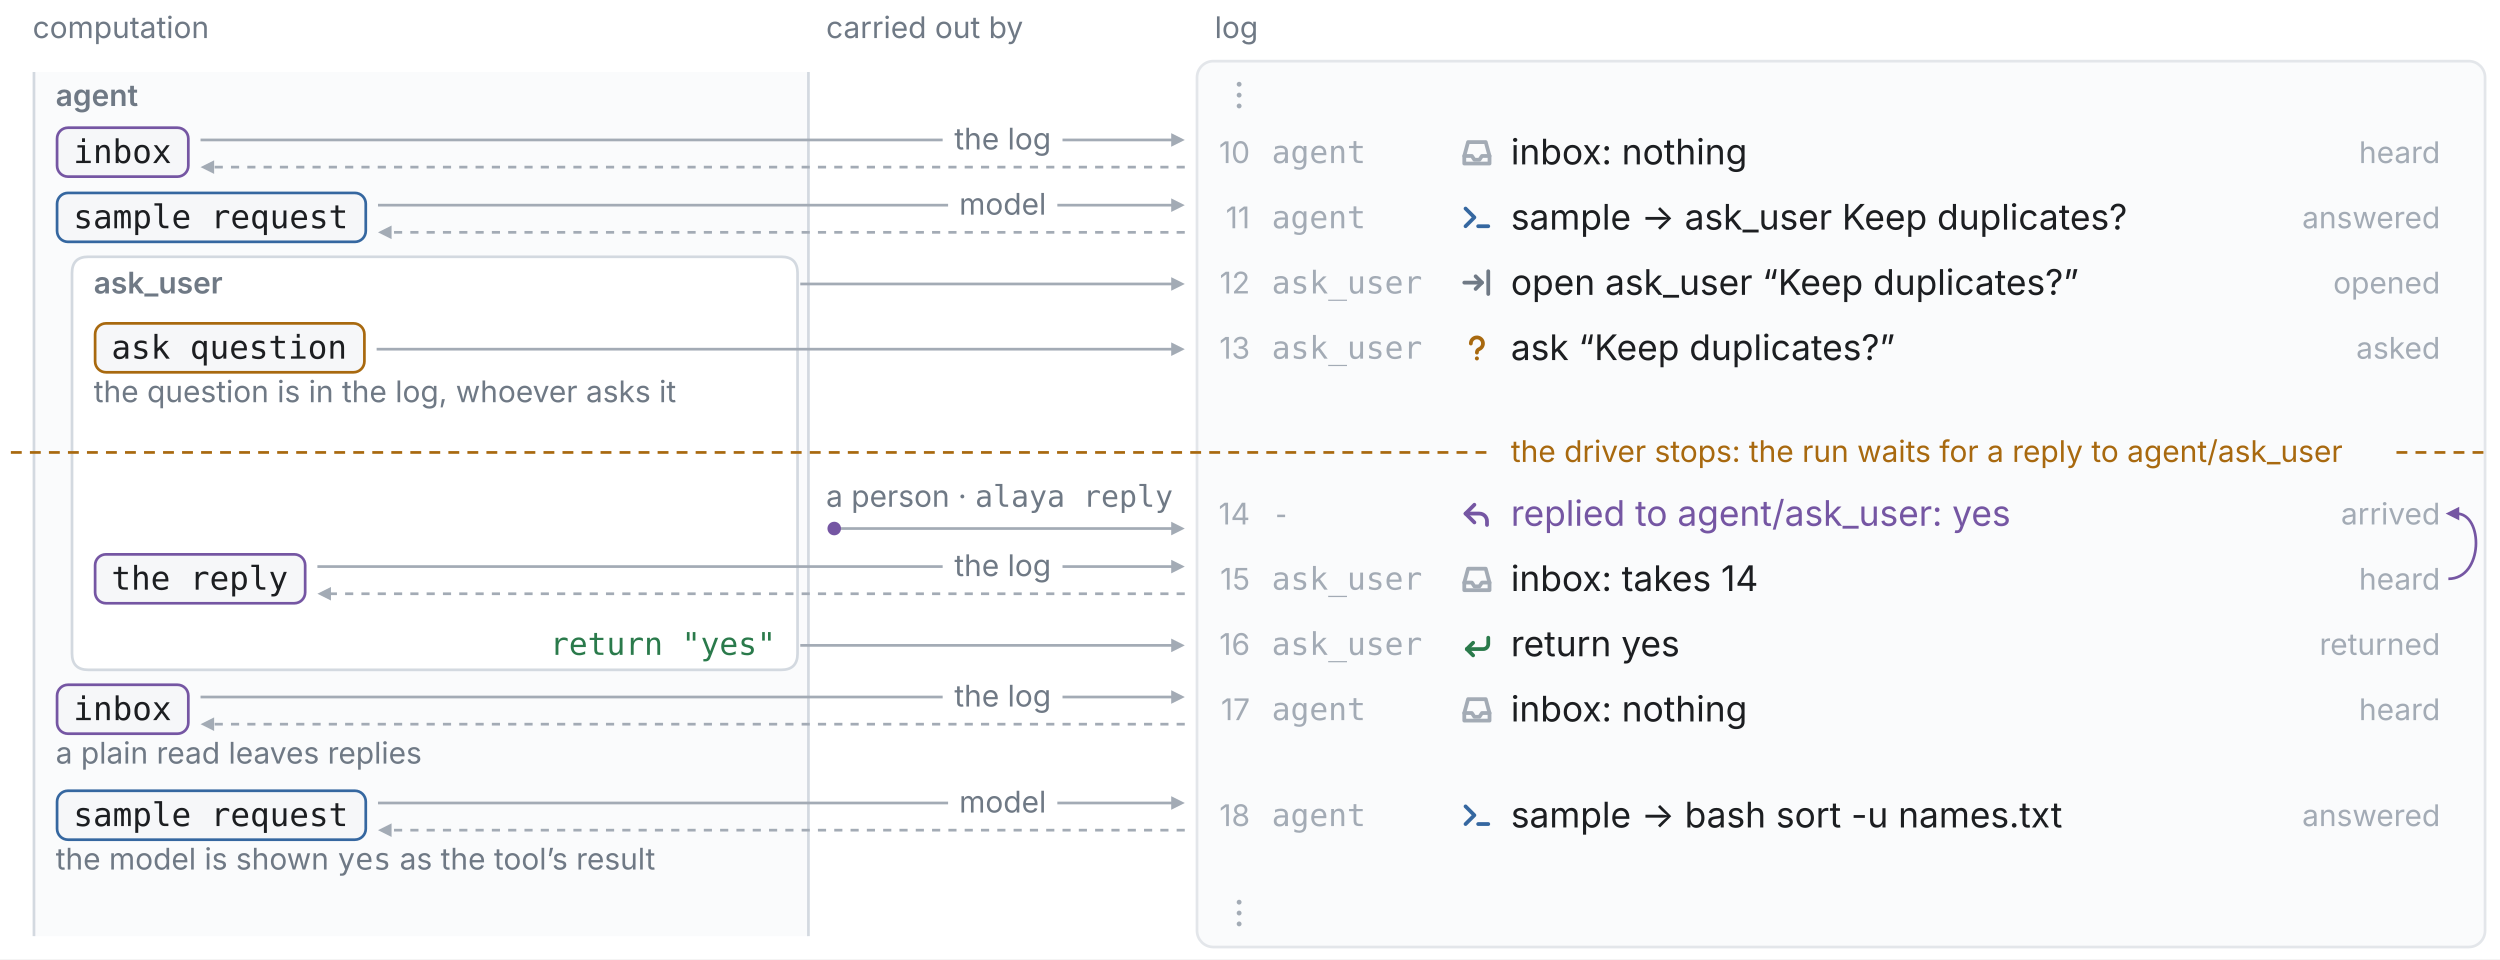
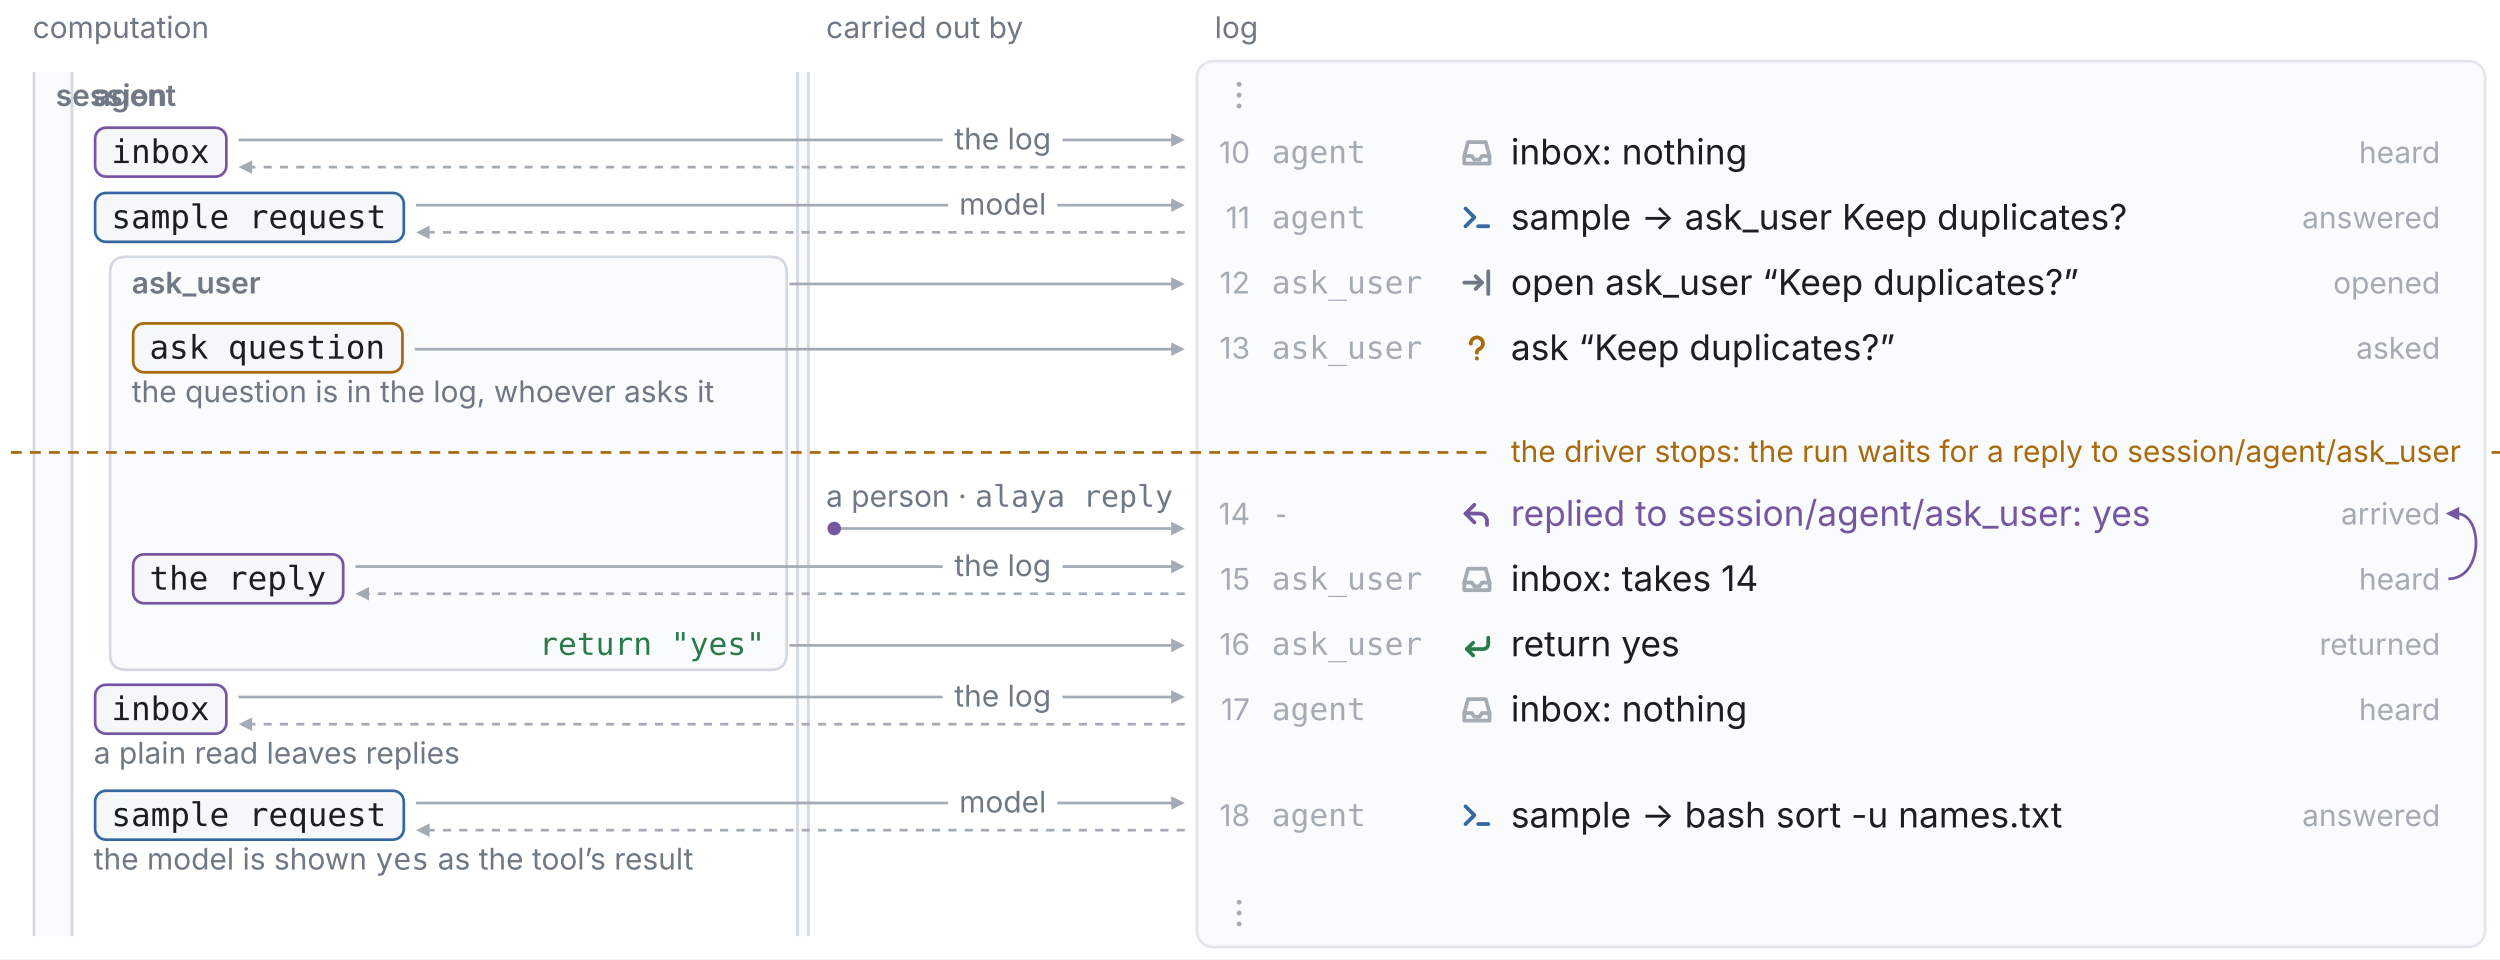
<svg xmlns="http://www.w3.org/2000/svg" viewBox="0 0 920 353" width="920" height="353">
  <style>text{font-family:-apple-system, BlinkMacSystemFont, 'Segoe UI', system-ui, sans-serif;font-size:13px;fill:#1c1e21}.m{font-family:ui-monospace, SFMono-Regular, Menlo, Consolas, monospace}.s{font-size:11px;fill:#6f7985}.f{font-size:11px;fill:#a3abb5}.b{font-weight:600}.n{font-variant-numeric:tabular-nums}.fr{font-family:ui-monospace, SFMono-Regular, Menlo, Consolas, monospace;font-size:11.5px;fill:#a3abb5}.ch{font-family:ui-monospace, SFMono-Regular, Menlo, Consolas, monospace;font-size:12px}.e{font-family:ui-monospace, SFMono-Regular, Menlo, Consolas, monospace;font-size:11.5px}.a{stroke:#a3abb5;fill:none}.d{stroke-dasharray:3 3}.bx{stroke:#d3d9e0;fill:none}</style>
  <rect width="920" height="353" fill="#fff" />
  <text x="12" y="14" class="s">computation</text>
  <text x="304" y="14" class="s">carried out by</text>
  <text x="447" y="14" class="s">log</text>
  <rect x="440.5" y="22.5" width="474" height="326" rx="6" fill="#fafbfc" stroke="#e3e6ea" />
  <path fill="#fafbfc" d="M12.5,344.5V26.5H297.5V344.5H12.5Z" />
  <path class="bx" d="M12.5,344.5V26.5M297.5,26.5V344.5" />
-   <path fill="#fff" d="M26.5,240.5V100.5Q26.5,94.5 32.5,94.5H287.5Q293.5,94.5 293.5,100.5V240.5Q293.5,246.5 287.5,246.5H32.5Q26.5,246.5 26.5,240.5Z" />
-   <path class="bx" d="M26.5,240.5V100.5Q26.5,94.5 32.5,94.5H287.5Q293.5,94.5 293.5,100.5V240.5Q293.5,246.5 287.5,246.5H32.5Q26.5,246.5 26.5,240.5" />
-   <text x="20.5" y="39" class="s b">agent</text>
+   <path fill="#fff" d="M26.5,344.5V26.5H293.5V344.5H26.5Z" />
+   <path class="bx" d="M26.5,344.5V26.5M293.5,26.5V344.5" />
+   <path fill="#fafbfc" d="M40.5,240.5V100.5Q40.5,94.5 46.5,94.5H283.5Q289.5,94.5 289.5,100.5V240.5Q289.5,246.5 283.5,246.5H46.5Q40.5,246.5 40.5,240.5Z" />
+   <path class="bx" d="M40.5,240.5V100.5Q40.5,94.5 46.5,94.5H283.5Q289.5,94.5 289.5,100.5V240.5Q289.5,246.5 283.5,246.5H46.5Q40.5,246.5 40.5,240.5" />
+   <text x="20.5" y="39" class="s b">session</text>
+   <text x="34.5" y="39" class="s b">agent</text>
  <circle cx="456" cy="31" r="0.9" fill="#a3abb5" />
  <circle cx="456" cy="35" r="0.9" fill="#a3abb5" />
  <circle cx="456" cy="39" r="0.9" fill="#a3abb5" />
  <text x="460" y="60" class="f n" text-anchor="end">10</text>
  <text x="468" y="60" class="fr">agent</text>
  <g transform="translate(537,49.5) scale(0.9286)" stroke="#a3abb5" fill="#a3abb5" stroke-width="1.5" stroke-linecap="round" stroke-linejoin="round">
    <path d="M2 8.5h3l1 1.5h2l1-1.5h3" fill="none" />
    <path d="M2 8.5L3.5 3h7L12 8.5v3H2z" fill="none" />
  </g>
  <text x="556" y="60.5">inbox: nothing</text>
  <text x="898" y="60" class="f" text-anchor="end">heard</text>
-   <rect x="21.0" y="47.0" width="48.3" height="18" rx="4" fill="#f6f7f9" stroke="#7556a3" />
-   <text x="27" y="60" class="ch">inbox</text>
-   <path class="a" d="M73.8,51.5H432" />
+   <rect x="35.0" y="47.0" width="48.3" height="18" rx="4" fill="#f6f7f9" stroke="#7556a3" />
+   <text x="41" y="60" class="ch">inbox</text>
+   <path class="a" d="M87.8,51.5H432" />
  <path fill="#a3abb5" d="M436,51.5l-5,-2.5v5z" />
  <rect x="346.9" y="45.0" width="44.1" height="13" fill="#fff" />
  <text x="369" y="55" class="s" text-anchor="middle">the log</text>
-   <path class="a d" d="M436,61.5H77.8" />
-   <path fill="#a3abb5" d="M73.8,61.5l5,-2.5v5z" />
+   <path class="a d" d="M436,61.5H91.8" />
+   <path fill="#a3abb5" d="M87.8,61.5l5,-2.5v5z" />
  <text x="460" y="84" class="f n" text-anchor="end">11</text>
  <text x="468" y="84" class="fr">agent</text>
  <g transform="translate(537,73.5) scale(0.9286)" stroke="#3567a0" fill="#3567a0" stroke-width="1.5" stroke-linecap="round" stroke-linejoin="round">
    <path d="M2.5 3.5L6 7l-3.5 3.5" fill="none" />
    <path d="M7.5 10.5h4" fill="none" />
  </g>
  <text x="556" y="84.5">sample → ask_user Keep duplicates?</text>
  <text x="898" y="84" class="f" text-anchor="end">answered</text>
-   <rect x="21.0" y="71.0" width="113.6" height="18" rx="4" fill="#f6f7f9" stroke="#3567a0" />
-   <text x="27" y="84" class="ch">sample request</text>
-   <path class="a" d="M139.1,75.5H432" />
+   <rect x="35.0" y="71.0" width="113.6" height="18" rx="4" fill="#f6f7f9" stroke="#3567a0" />
+   <text x="41" y="84" class="ch">sample request</text>
+   <path class="a" d="M153.1,75.5H432" />
  <path fill="#a3abb5" d="M436,75.5l-5,-2.5v5z" />
  <rect x="348.9" y="69.0" width="40.2" height="13" fill="#fff" />
  <text x="369" y="79" class="s" text-anchor="middle">model</text>
-   <path class="a d" d="M436,85.5H143.1" />
-   <path fill="#a3abb5" d="M139.1,85.5l5,-2.5v5z" />
+   <path class="a d" d="M436,85.5H157.1" />
+   <path fill="#a3abb5" d="M153.1,85.5l5,-2.5v5z" />
  <text x="460" y="108" class="f n" text-anchor="end">12</text>
  <text x="468" y="108" class="fr">ask_user</text>
  <g transform="translate(537,97.5) scale(0.9286)" stroke="#6f7985" fill="#6f7985" stroke-width="1.5" stroke-linecap="round" stroke-linejoin="round">
    <path d="M2 7h7" fill="none" />
    <path d="M6.5 4.5L9 7l-2.5 2.5" fill="none" />
    <path d="M11.5 2.5v9" fill="none" />
  </g>
  <text x="556" y="108.5">open ask_user “Keep duplicates?”</text>
  <text x="898" y="108" class="f" text-anchor="end">opened</text>
-   <text x="34.5" y="108" class="s b">ask_user</text>
-   <path class="a" d="M294.5,104.5H432" />
+   <text x="48.5" y="108" class="s b">ask_user</text>
+   <path class="a" d="M290.5,104.5H432" />
  <path fill="#a3abb5" d="M436,104.5l-5,-2.5v5z" />
  <text x="460" y="132" class="f n" text-anchor="end">13</text>
  <text x="468" y="132" class="fr">ask_user</text>
  <g transform="translate(537,121.5) scale(0.9286)" stroke="#a8690f" fill="#a8690f" stroke-width="1.5" stroke-linecap="round" stroke-linejoin="round">
    <path d="M4.6 5.3a2.4 2.4 0 1 1 3.3 2.2c-.6.3-.9.7-.9 1.4" fill="none" />
    <circle cx="7" cy="11.2" r=".8" stroke="none" />
  </g>
  <text x="556" y="132.5">ask “Keep duplicates?”</text>
  <text x="898" y="132" class="f" text-anchor="end">asked</text>
-   <rect x="35.0" y="119.0" width="99.1" height="18" rx="4" fill="#f6f7f9" stroke="#a8690f" />
-   <text x="41" y="132" class="ch">ask question</text>
-   <path class="a" d="M138.6,128.5H432" />
+   <rect x="49.0" y="119.0" width="99.1" height="18" rx="4" fill="#f6f7f9" stroke="#a8690f" />
+   <text x="55" y="132" class="ch">ask question</text>
+   <path class="a" d="M152.6,128.5H432" />
  <path fill="#a3abb5" d="M436,128.5l-5,-2.5v5z" />
-   <text x="34.5" y="148" class="s">the question is in the log, whoever asks it</text>
-   <path stroke="#a8690f" stroke-dasharray="4 3" d="M4,166.5H548M881.9,166.5H914" />
-   <text x="556" y="170" class="s" style="fill:#a8690f">the driver stops: the run waits for a reply to agent/ask_user</text>
+   <text x="48.5" y="148" class="s">the question is in the log, whoever asks it</text>
+   <path stroke="#a8690f" stroke-dasharray="4 3" d="M4,166.5H548M927.9,166.5H914" />
+   <text x="556" y="170" class="s" style="fill:#a8690f">the driver stops: the run waits for a reply to session/agent/ask_user</text>
  <text x="460" y="193" class="f n" text-anchor="end">14</text>
  <text x="468" y="193" class="fr">-</text>
  <g transform="translate(537,182.5) scale(0.9286)" stroke="#7556a3" fill="#7556a3" stroke-width="1.5" stroke-linecap="round" stroke-linejoin="round">
    <path d="M6 3.5L2.5 7 6 10.5" fill="none" />
    <path d="M2.5 7h5.5a3 3 0 0 1 3 3v1.5" fill="none" />
  </g>
-   <text x="556" y="193.5" style="fill:#7556a3">replied to agent/ask_user: yes</text>
+   <text x="556" y="193.5" style="fill:#7556a3">replied to session/agent/ask_user: yes</text>
  <text x="898" y="193" class="f" text-anchor="end">arrived</text>
  <text x="304" y="186.5" class="s">a person · <tspan class="m">alaya reply</tspan>
  </text>
  <path class="a" d="M307,194.5H432" />
  <path fill="#a3abb5" d="M436,194.5l-5,-2.5v5z" />
  <circle cx="307" cy="194.5" r="2.5" fill="#7556a3" />
  <text x="460" y="217" class="f n" text-anchor="end">15</text>
  <text x="468" y="217" class="fr">ask_user</text>
  <g transform="translate(537,206.5) scale(0.9286)" stroke="#a3abb5" fill="#a3abb5" stroke-width="1.5" stroke-linecap="round" stroke-linejoin="round">
    <path d="M2 8.5h3l1 1.5h2l1-1.5h3" fill="none" />
    <path d="M2 8.5L3.5 3h7L12 8.5v3H2z" fill="none" />
  </g>
  <text x="556" y="217.5">inbox: takes 14</text>
  <text x="898" y="217" class="f" text-anchor="end">heard</text>
-   <rect x="35.0" y="204.0" width="77.3" height="18" rx="4" fill="#f6f7f9" stroke="#7556a3" />
-   <text x="41" y="217" class="ch">the reply</text>
-   <path class="a" d="M116.8,208.5H432" />
+   <rect x="49.0" y="204.0" width="77.3" height="18" rx="4" fill="#f6f7f9" stroke="#7556a3" />
+   <text x="55" y="217" class="ch">the reply</text>
+   <path class="a" d="M130.8,208.5H432" />
  <path fill="#a3abb5" d="M436,208.5l-5,-2.5v5z" />
  <rect x="346.9" y="202.0" width="44.1" height="13" fill="#fff" />
  <text x="369" y="212" class="s" text-anchor="middle">the log</text>
-   <path class="a d" d="M436,218.5H120.8" />
-   <path fill="#a3abb5" d="M116.8,218.5l5,-2.5v5z" />
+   <path class="a d" d="M436,218.5H134.8" />
+   <path fill="#a3abb5" d="M130.8,218.5l5,-2.5v5z" />
  <text x="460" y="241" class="f n" text-anchor="end">16</text>
  <text x="468" y="241" class="fr">ask_user</text>
  <g transform="translate(537,230.5) scale(0.9286)" stroke="#2a7a4b" fill="#2a7a4b" stroke-width="1.5" stroke-linecap="round" stroke-linejoin="round">
    <path d="M11.5 4.5v2.5a2 2 0 0 1-2 2H3" fill="none" />
    <path d="M5.5 6.5L3 9l2.5 2.5" fill="none" />
  </g>
  <text x="556" y="241.5">return yes</text>
  <text x="898" y="241" class="f" text-anchor="end">returned</text>
-   <text x="285.5" y="241" class="e" style="fill:#2a7a4b" text-anchor="end">return "yes"</text>
-   <path class="a" d="M294.5,237.5H432" />
+   <text x="281.5" y="241" class="e" style="fill:#2a7a4b" text-anchor="end">return "yes"</text>
+   <path class="a" d="M290.5,237.5H432" />
  <path fill="#a3abb5" d="M436,237.5l-5,-2.5v5z" />
  <text x="460" y="265" class="f n" text-anchor="end">17</text>
  <text x="468" y="265" class="fr">agent</text>
  <g transform="translate(537,254.5) scale(0.9286)" stroke="#a3abb5" fill="#a3abb5" stroke-width="1.5" stroke-linecap="round" stroke-linejoin="round">
    <path d="M2 8.5h3l1 1.5h2l1-1.5h3" fill="none" />
    <path d="M2 8.5L3.5 3h7L12 8.5v3H2z" fill="none" />
  </g>
  <text x="556" y="265.5">inbox: nothing</text>
  <text x="898" y="265" class="f" text-anchor="end">heard</text>
-   <rect x="21.0" y="252.0" width="48.3" height="18" rx="4" fill="#f6f7f9" stroke="#7556a3" />
-   <text x="27" y="265" class="ch">inbox</text>
-   <path class="a" d="M73.8,256.5H432" />
+   <rect x="35.0" y="252.0" width="48.3" height="18" rx="4" fill="#f6f7f9" stroke="#7556a3" />
+   <text x="41" y="265" class="ch">inbox</text>
+   <path class="a" d="M87.8,256.5H432" />
  <path fill="#a3abb5" d="M436,256.5l-5,-2.5v5z" />
  <rect x="346.9" y="250.0" width="44.1" height="13" fill="#fff" />
  <text x="369" y="260" class="s" text-anchor="middle">the log</text>
-   <path class="a d" d="M436,266.5H77.8" />
-   <path fill="#a3abb5" d="M73.8,266.5l5,-2.5v5z" />
-   <text x="20.5" y="281" class="s">a plain read leaves replies</text>
+   <path class="a d" d="M436,266.5H91.8" />
+   <path fill="#a3abb5" d="M87.8,266.5l5,-2.5v5z" />
+   <text x="34.5" y="281" class="s">a plain read leaves replies</text>
  <text x="460" y="304" class="f n" text-anchor="end">18</text>
  <text x="468" y="304" class="fr">agent</text>
  <g transform="translate(537,293.5) scale(0.9286)" stroke="#3567a0" fill="#3567a0" stroke-width="1.5" stroke-linecap="round" stroke-linejoin="round">
    <path d="M2.5 3.5L6 7l-3.5 3.5" fill="none" />
    <path d="M7.5 10.5h4" fill="none" />
  </g>
  <text x="556" y="304.5">sample → bash sort -u names.txt</text>
  <text x="898" y="304" class="f" text-anchor="end">answered</text>
-   <rect x="21.0" y="291.0" width="113.6" height="18" rx="4" fill="#f6f7f9" stroke="#3567a0" />
-   <text x="27" y="304" class="ch">sample request</text>
-   <path class="a" d="M139.1,295.5H432" />
+   <rect x="35.0" y="291.0" width="113.6" height="18" rx="4" fill="#f6f7f9" stroke="#3567a0" />
+   <text x="41" y="304" class="ch">sample request</text>
+   <path class="a" d="M153.1,295.5H432" />
  <path fill="#a3abb5" d="M436,295.5l-5,-2.5v5z" />
  <rect x="348.9" y="289.0" width="40.2" height="13" fill="#fff" />
  <text x="369" y="299" class="s" text-anchor="middle">model</text>
-   <path class="a d" d="M436,305.5H143.1" />
-   <path fill="#a3abb5" d="M139.1,305.5l5,-2.5v5z" />
-   <text x="20.5" y="320" class="s">the model is shown <tspan class="m">yes</tspan> as the tool’s result</text>
+   <path class="a d" d="M436,305.5H157.1" />
+   <path fill="#a3abb5" d="M153.1,305.5l5,-2.5v5z" />
+   <text x="34.5" y="320" class="s">the model is shown <tspan class="m">yes</tspan> as the tool’s result</text>
  <circle cx="456" cy="332" r="0.9" fill="#a3abb5" />
  <circle cx="456" cy="336" r="0.9" fill="#a3abb5" />
  <circle cx="456" cy="340" r="0.9" fill="#a3abb5" />
  <path class="a" style="stroke:#7556a3" d="M901,213.0C914,213.0 914,189.0 904,189.0" />
  <path fill="#7556a3" d="M900,189.0l5,-2.5v5z" />
</svg>
